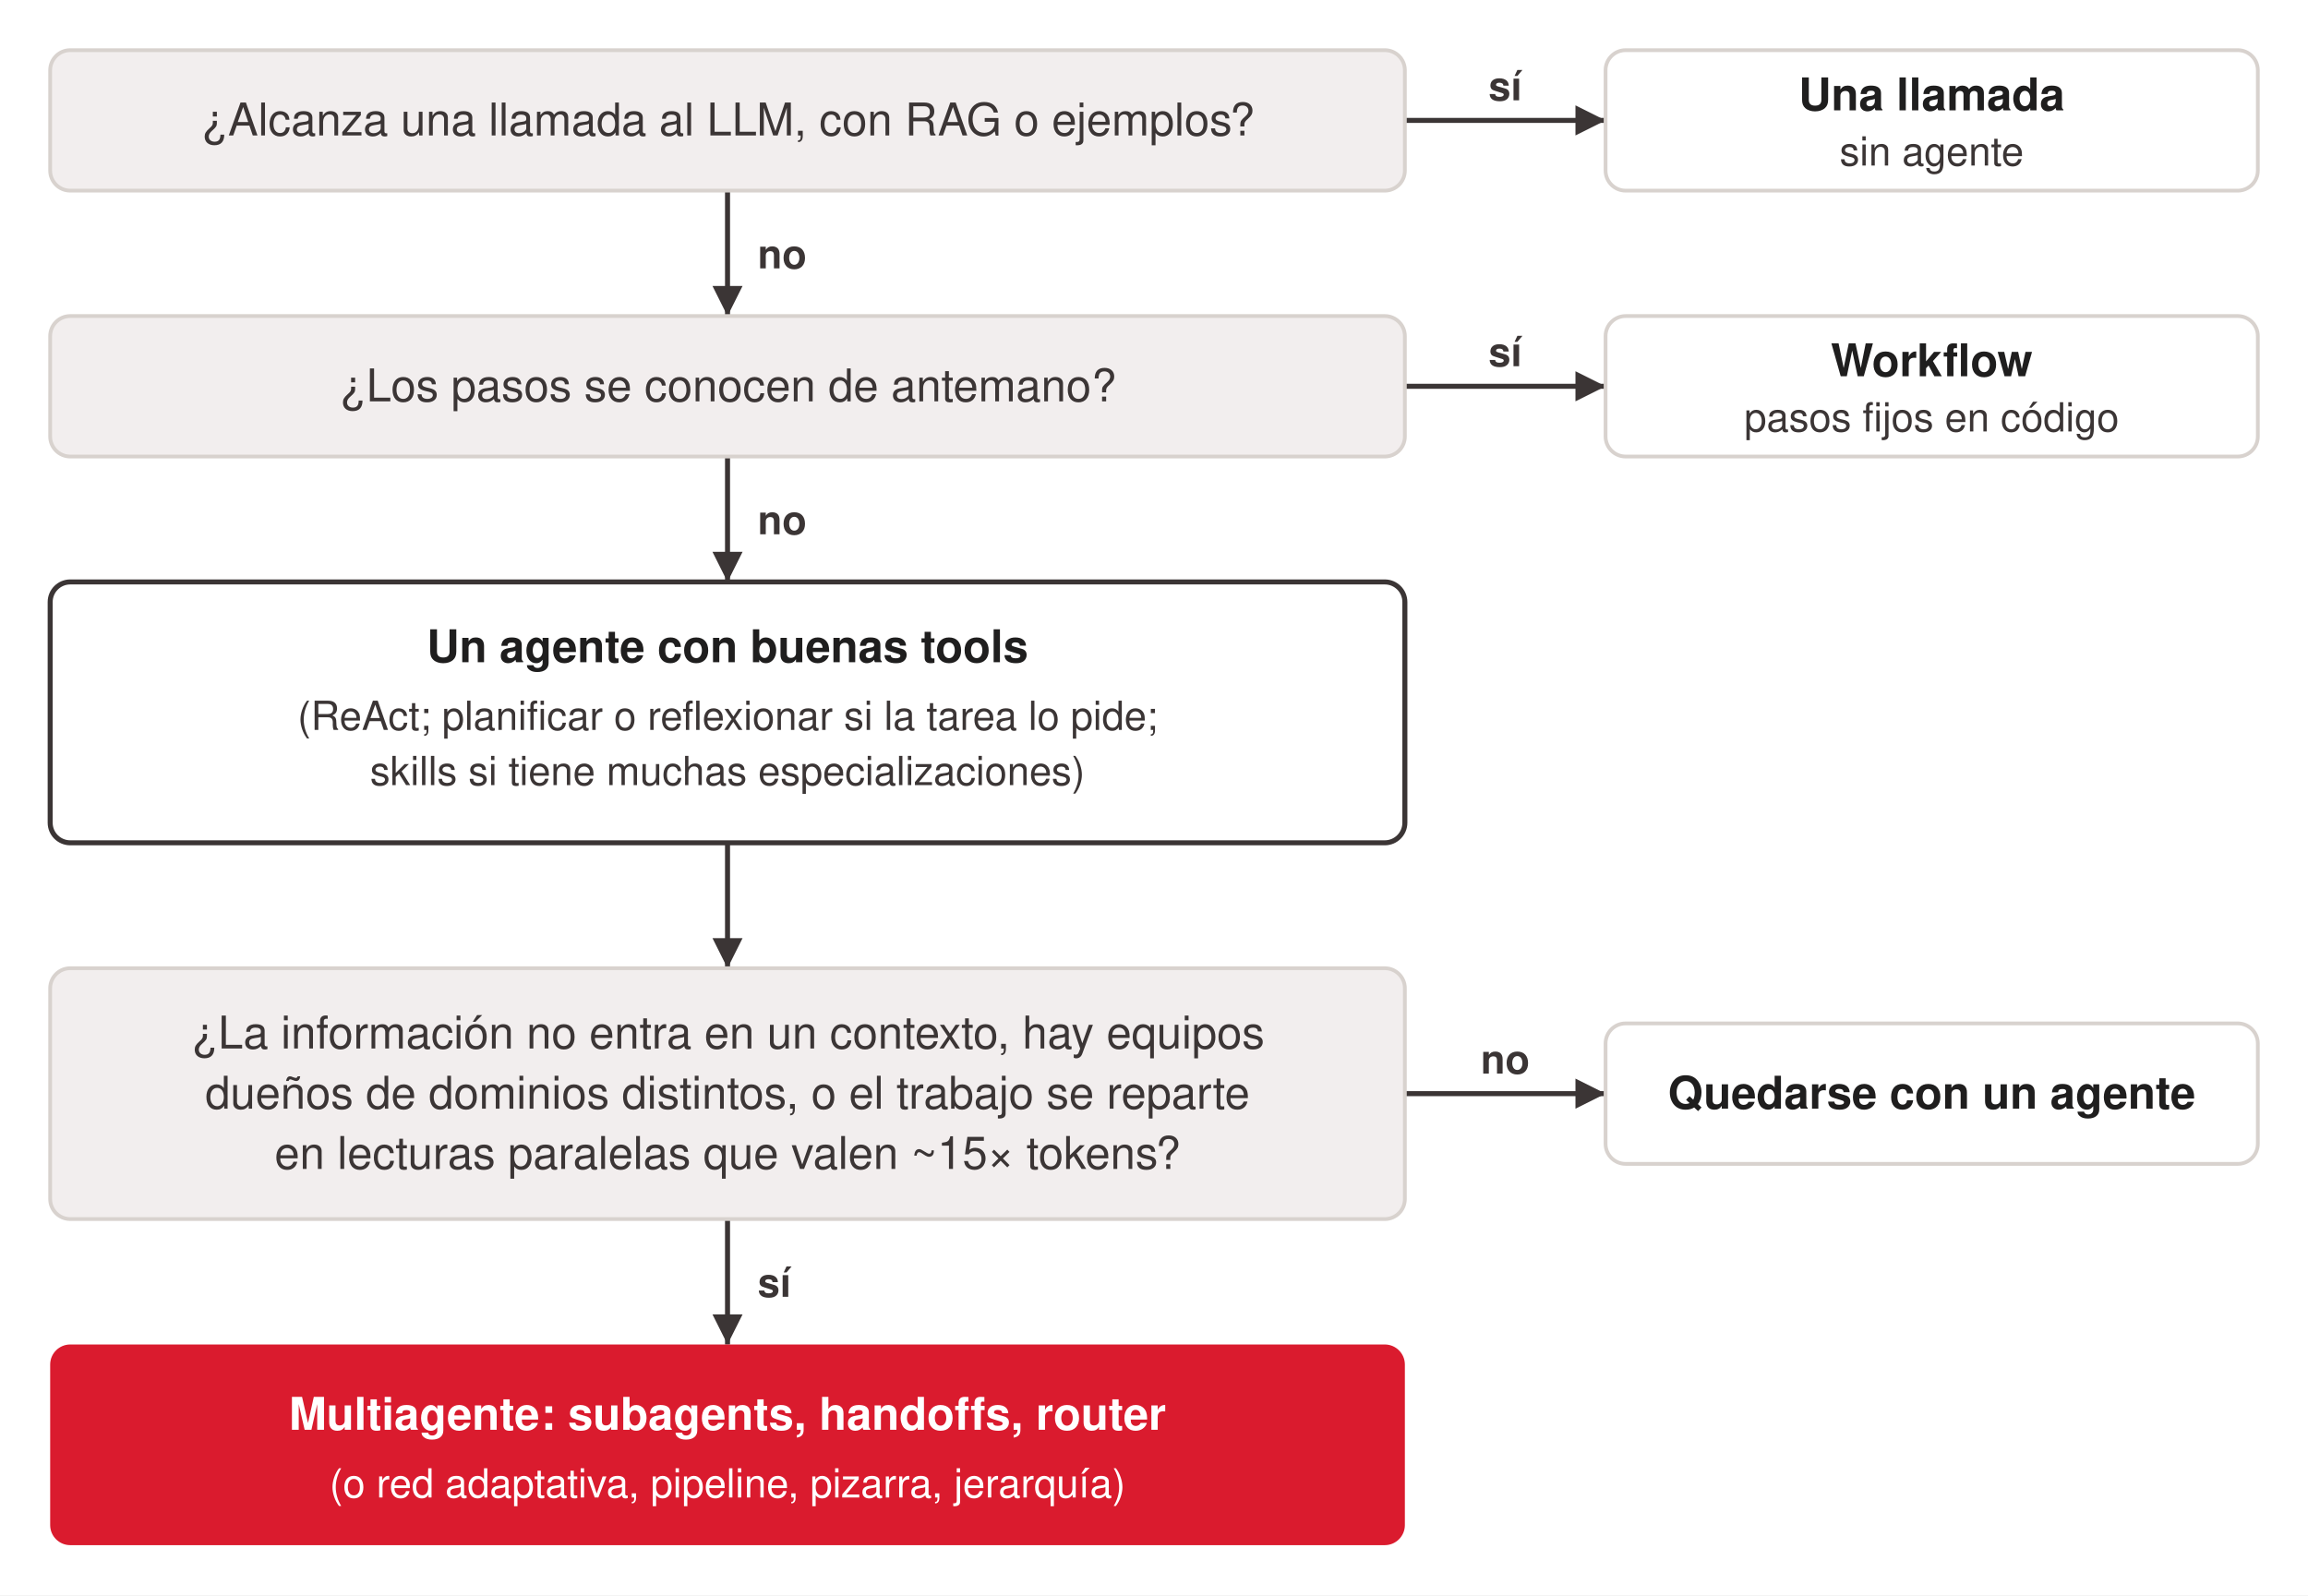
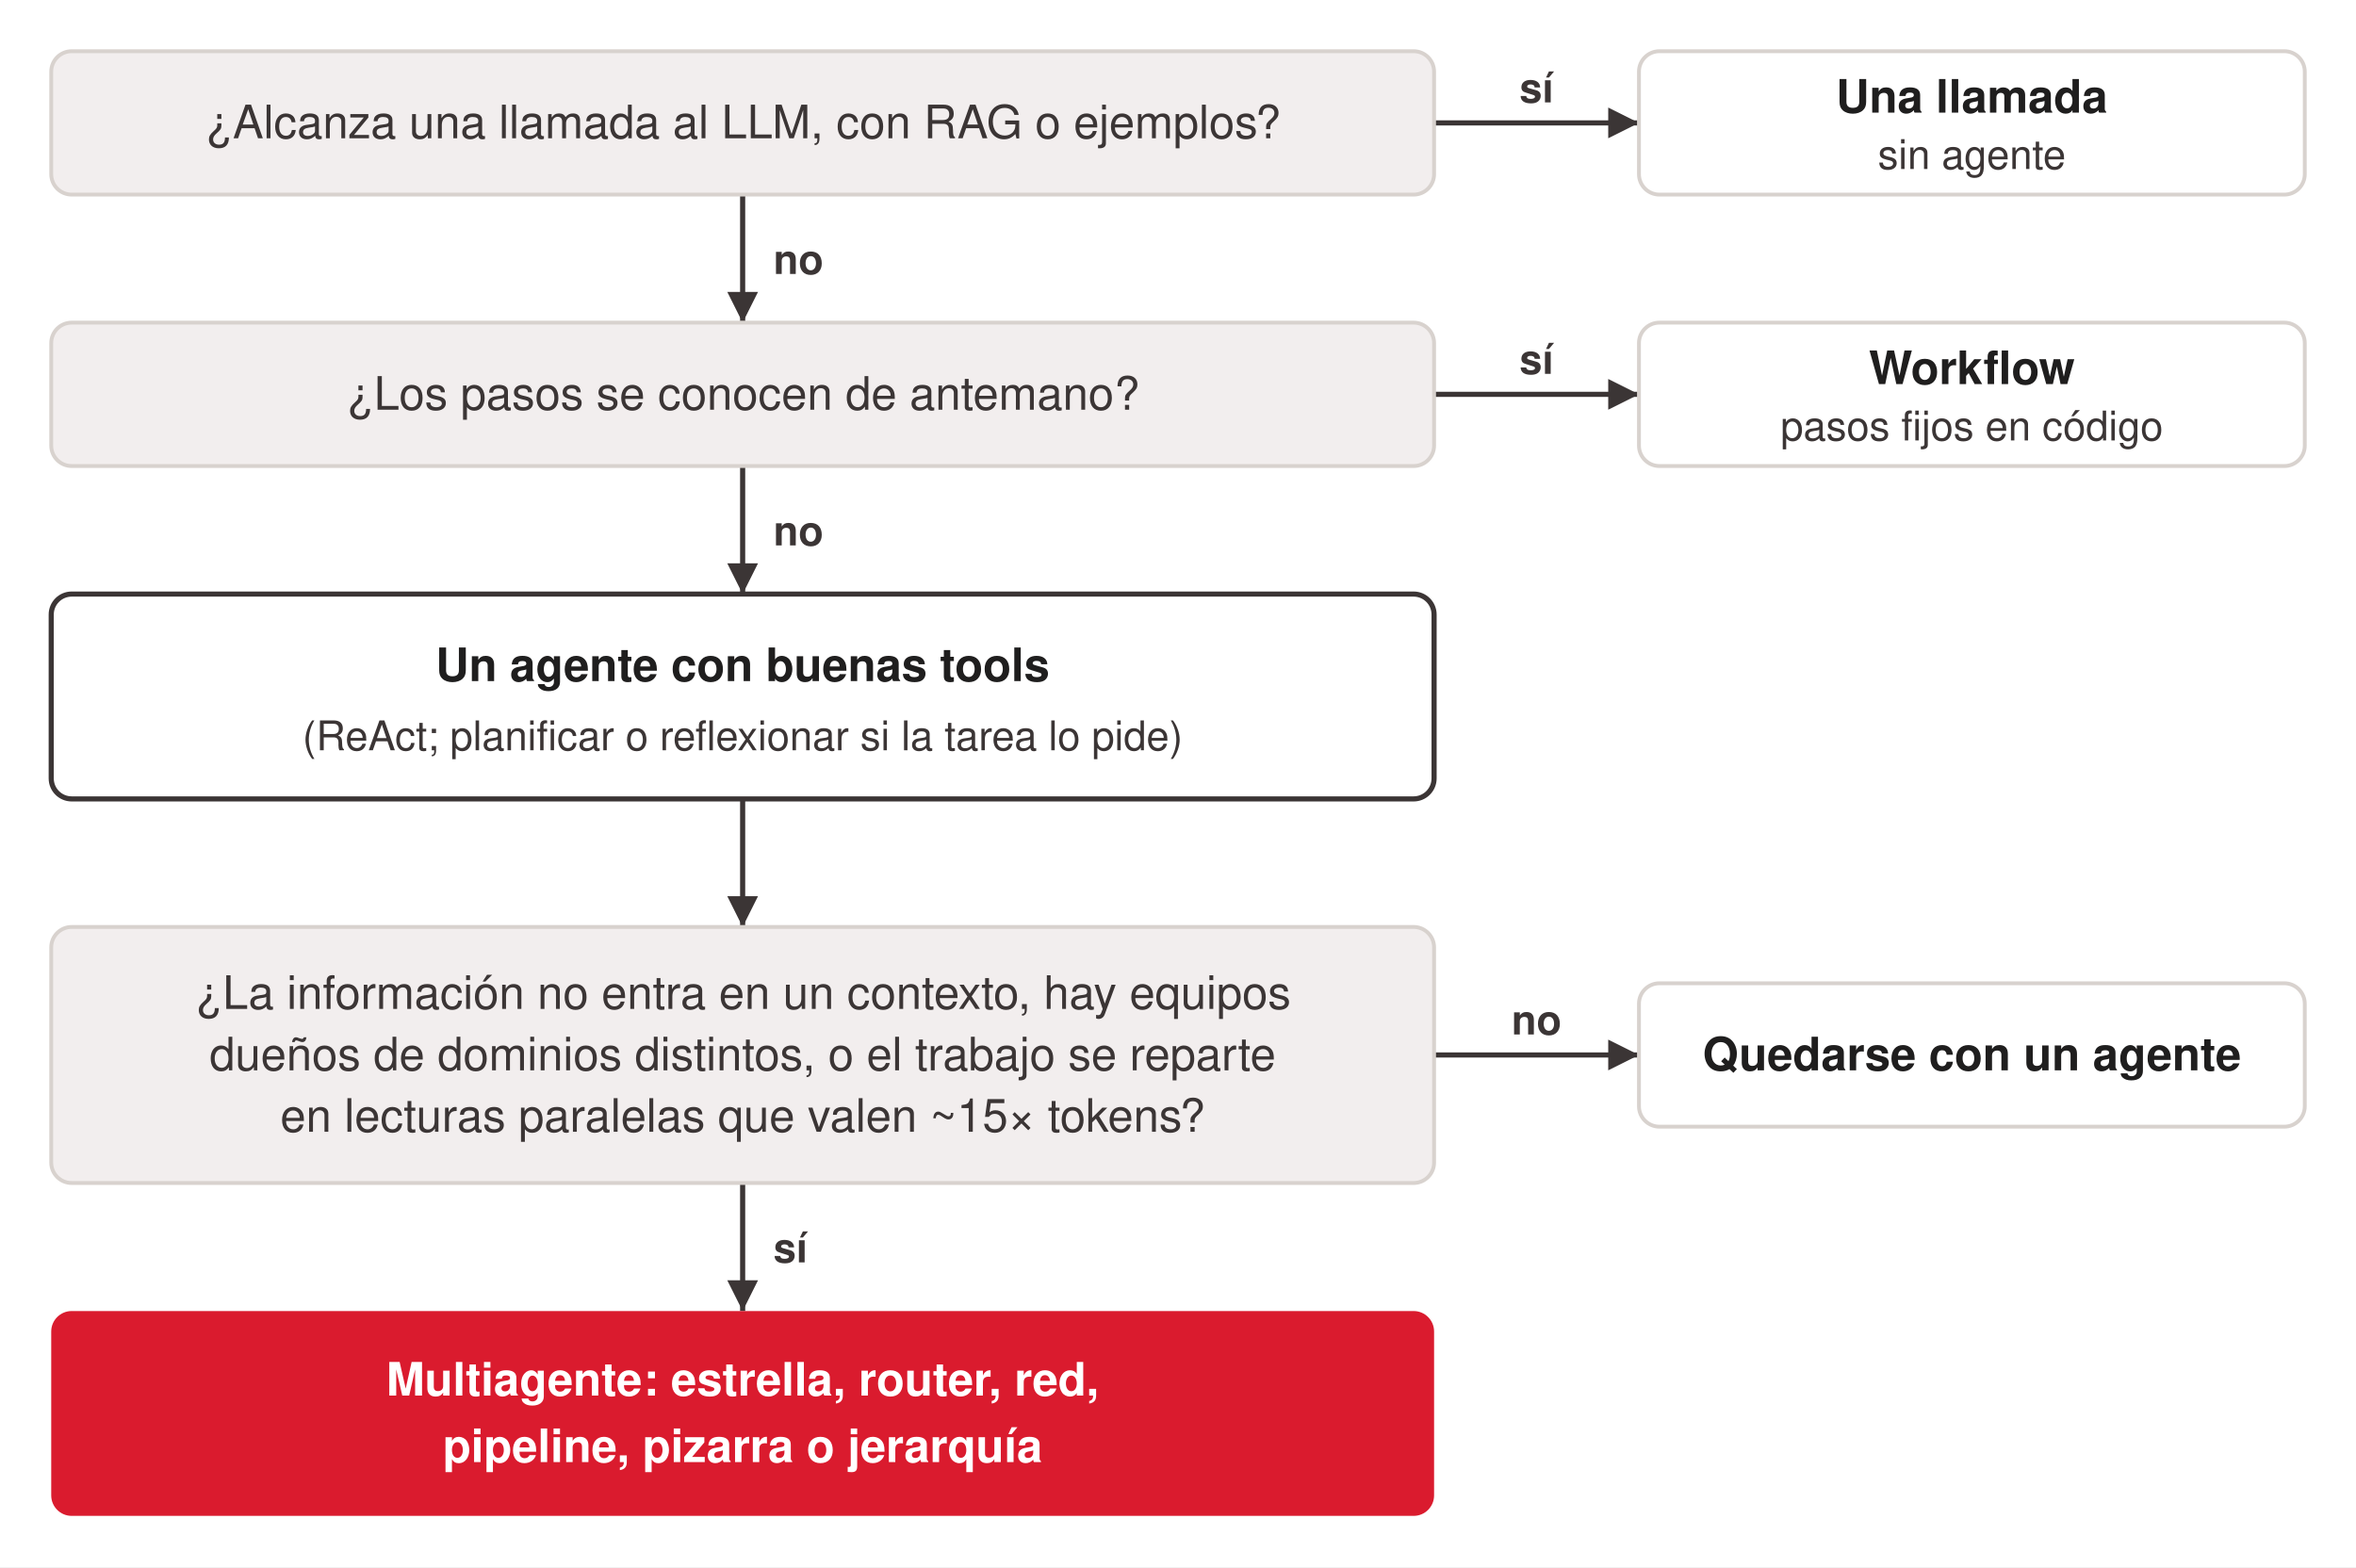
- <svg xmlns="http://www.w3.org/2000/svg" viewBox="0 0 920 636" font-family="Helvetica, Arial, sans-serif" font-size="18" fill="#3B3535">
+ <svg xmlns="http://www.w3.org/2000/svg" viewBox="0 0 920 612" font-family="Helvetica, Arial, sans-serif" font-size="18" fill="#3B3535">
  <defs>
    <marker id="ah" markerUnits="userSpaceOnUse" markerWidth="12" markerHeight="12" viewBox="0 0 12 12" refX="12" refY="6" orient="auto">
      <path d="M0,0 L12,6 L0,12 z" fill="#3B3535" />
    </marker>
  </defs>
-   <rect x="0" y="0" width="920" height="636" fill="#ffffff" />
+   <rect x="0" y="0" width="920" height="612" fill="#ffffff" />
  <g stroke="#3B3535" stroke-width="2" fill="none" marker-end="url(#ah)">
    <line x1="290" y1="76" x2="290" y2="126" />
    <line x1="290" y1="182" x2="290" y2="232" />
-     <line x1="290" y1="336" x2="290" y2="386" />
-     <line x1="290" y1="486" x2="290" y2="536" />
+     <line x1="290" y1="312" x2="290" y2="362" />
+     <line x1="290" y1="462" x2="290" y2="512" />
    <line x1="560" y1="48" x2="640" y2="48" />
    <line x1="560" y1="154" x2="640" y2="154" />
-     <line x1="560" y1="436" x2="640" y2="436" />
+     <line x1="560" y1="412" x2="640" y2="412" />
  </g>
  <g stroke="#D8D2CE" stroke-width="1.5">
    <rect x="20" y="20" width="540" height="56" rx="8" fill="#F2EEEE" />
    <rect x="20" y="126" width="540" height="56" rx="8" fill="#F2EEEE" />
-     <rect x="20" y="386" width="540" height="100" rx="8" fill="#F2EEEE" />
+     <rect x="20" y="362" width="540" height="100" rx="8" fill="#F2EEEE" />
    <rect x="640" y="20" width="260" height="56" rx="8" fill="#ffffff" />
    <rect x="640" y="126" width="260" height="56" rx="8" fill="#ffffff" />
-     <rect x="640" y="408" width="260" height="56" rx="8" fill="#ffffff" />
+     <rect x="640" y="384" width="260" height="56" rx="8" fill="#ffffff" />
  </g>
-   <rect x="20" y="232" width="540" height="104" rx="8" fill="#ffffff" stroke="#3B3535" stroke-width="2" />
-   <rect x="20" y="536" width="540" height="80" rx="8" fill="#DA1B2E" />
+   <rect x="20" y="232" width="540" height="80" rx="8" fill="#ffffff" stroke="#3B3535" stroke-width="2" />
+   <rect x="20" y="512" width="540" height="80" rx="8" fill="#DA1B2E" />
  <g text-anchor="middle">
    <text x="290" y="54">¿Alcanza una llamada al LLM, con RAG o ejemplos?</text>
    <text x="290" y="160">¿Los pasos se conocen de antemano?</text>
-     <text x="290" y="264" font-weight="bold" fill="#1F1E1E">Un agente con buenas tools</text>
-     <text x="290" y="291" font-size="16">(ReAct; planificar o reflexionar si la tarea lo pide;</text>
-     <text x="290" y="313" font-size="16">skills si tiene muchas especializaciones)</text>
-     <text x="290" y="418">¿La información no entra en un contexto, hay equipos</text>
-     <text x="290" y="442">dueños de dominios distintos, o el trabajo se reparte</text>
-     <text x="290" y="466">en lecturas paralelas que valen ~15× tokens?</text>
-     <text x="290" y="570" font-weight="bold" fill="#ffffff">Multiagente: subagents, handoffs, router</text>
-     <text x="290" y="597" font-size="16" fill="#ffffff">(o red adaptativa, pipeline, pizarra, jerarquía)</text>
+     <text x="290" y="266" font-weight="bold" fill="#1F1E1E">Un agente con buenas tools</text>
+     <text x="290" y="293" font-size="16">(ReAct; planificar o reflexionar si la tarea lo pide)</text>
+     <text x="290" y="394">¿La información no entra en un contexto, hay equipos</text>
+     <text x="290" y="418">dueños de dominios distintos, o el trabajo se reparte</text>
+     <text x="290" y="442">en lecturas paralelas que valen ~15× tokens?</text>
+     <text x="290" y="545" font-weight="bold" fill="#ffffff">Multiagente: estrella, router, red,</text>
+     <text x="290" y="571" font-weight="bold" fill="#ffffff">pipeline, pizarra o jerarquía</text>
    <text x="770" y="44" font-weight="bold" fill="#1F1E1E">Una llamada</text>
    <text x="770" y="66" font-size="16">sin agente</text>
    <text x="770" y="150" font-weight="bold" fill="#1F1E1E">Workflow</text>
    <text x="770" y="172" font-size="16">pasos fijos en código</text>
-     <text x="770" y="442" font-weight="bold" fill="#1F1E1E">Quedarse con un agente</text>
+     <text x="770" y="418" font-weight="bold" fill="#1F1E1E">Quedarse con un agente</text>
    <text x="600" y="40" font-size="16" font-weight="bold">sí</text>
    <text x="600" y="146" font-size="16" font-weight="bold">sí</text>
-     <text x="600" y="428" font-size="16" font-weight="bold">no</text>
+     <text x="600" y="404" font-size="16" font-weight="bold">no</text>
  </g>
  <g font-size="16" font-weight="bold">
    <text x="302" y="107">no</text>
    <text x="302" y="213">no</text>
-     <text x="302" y="517">sí</text>
+     <text x="302" y="493">sí</text>
  </g>
</svg>
